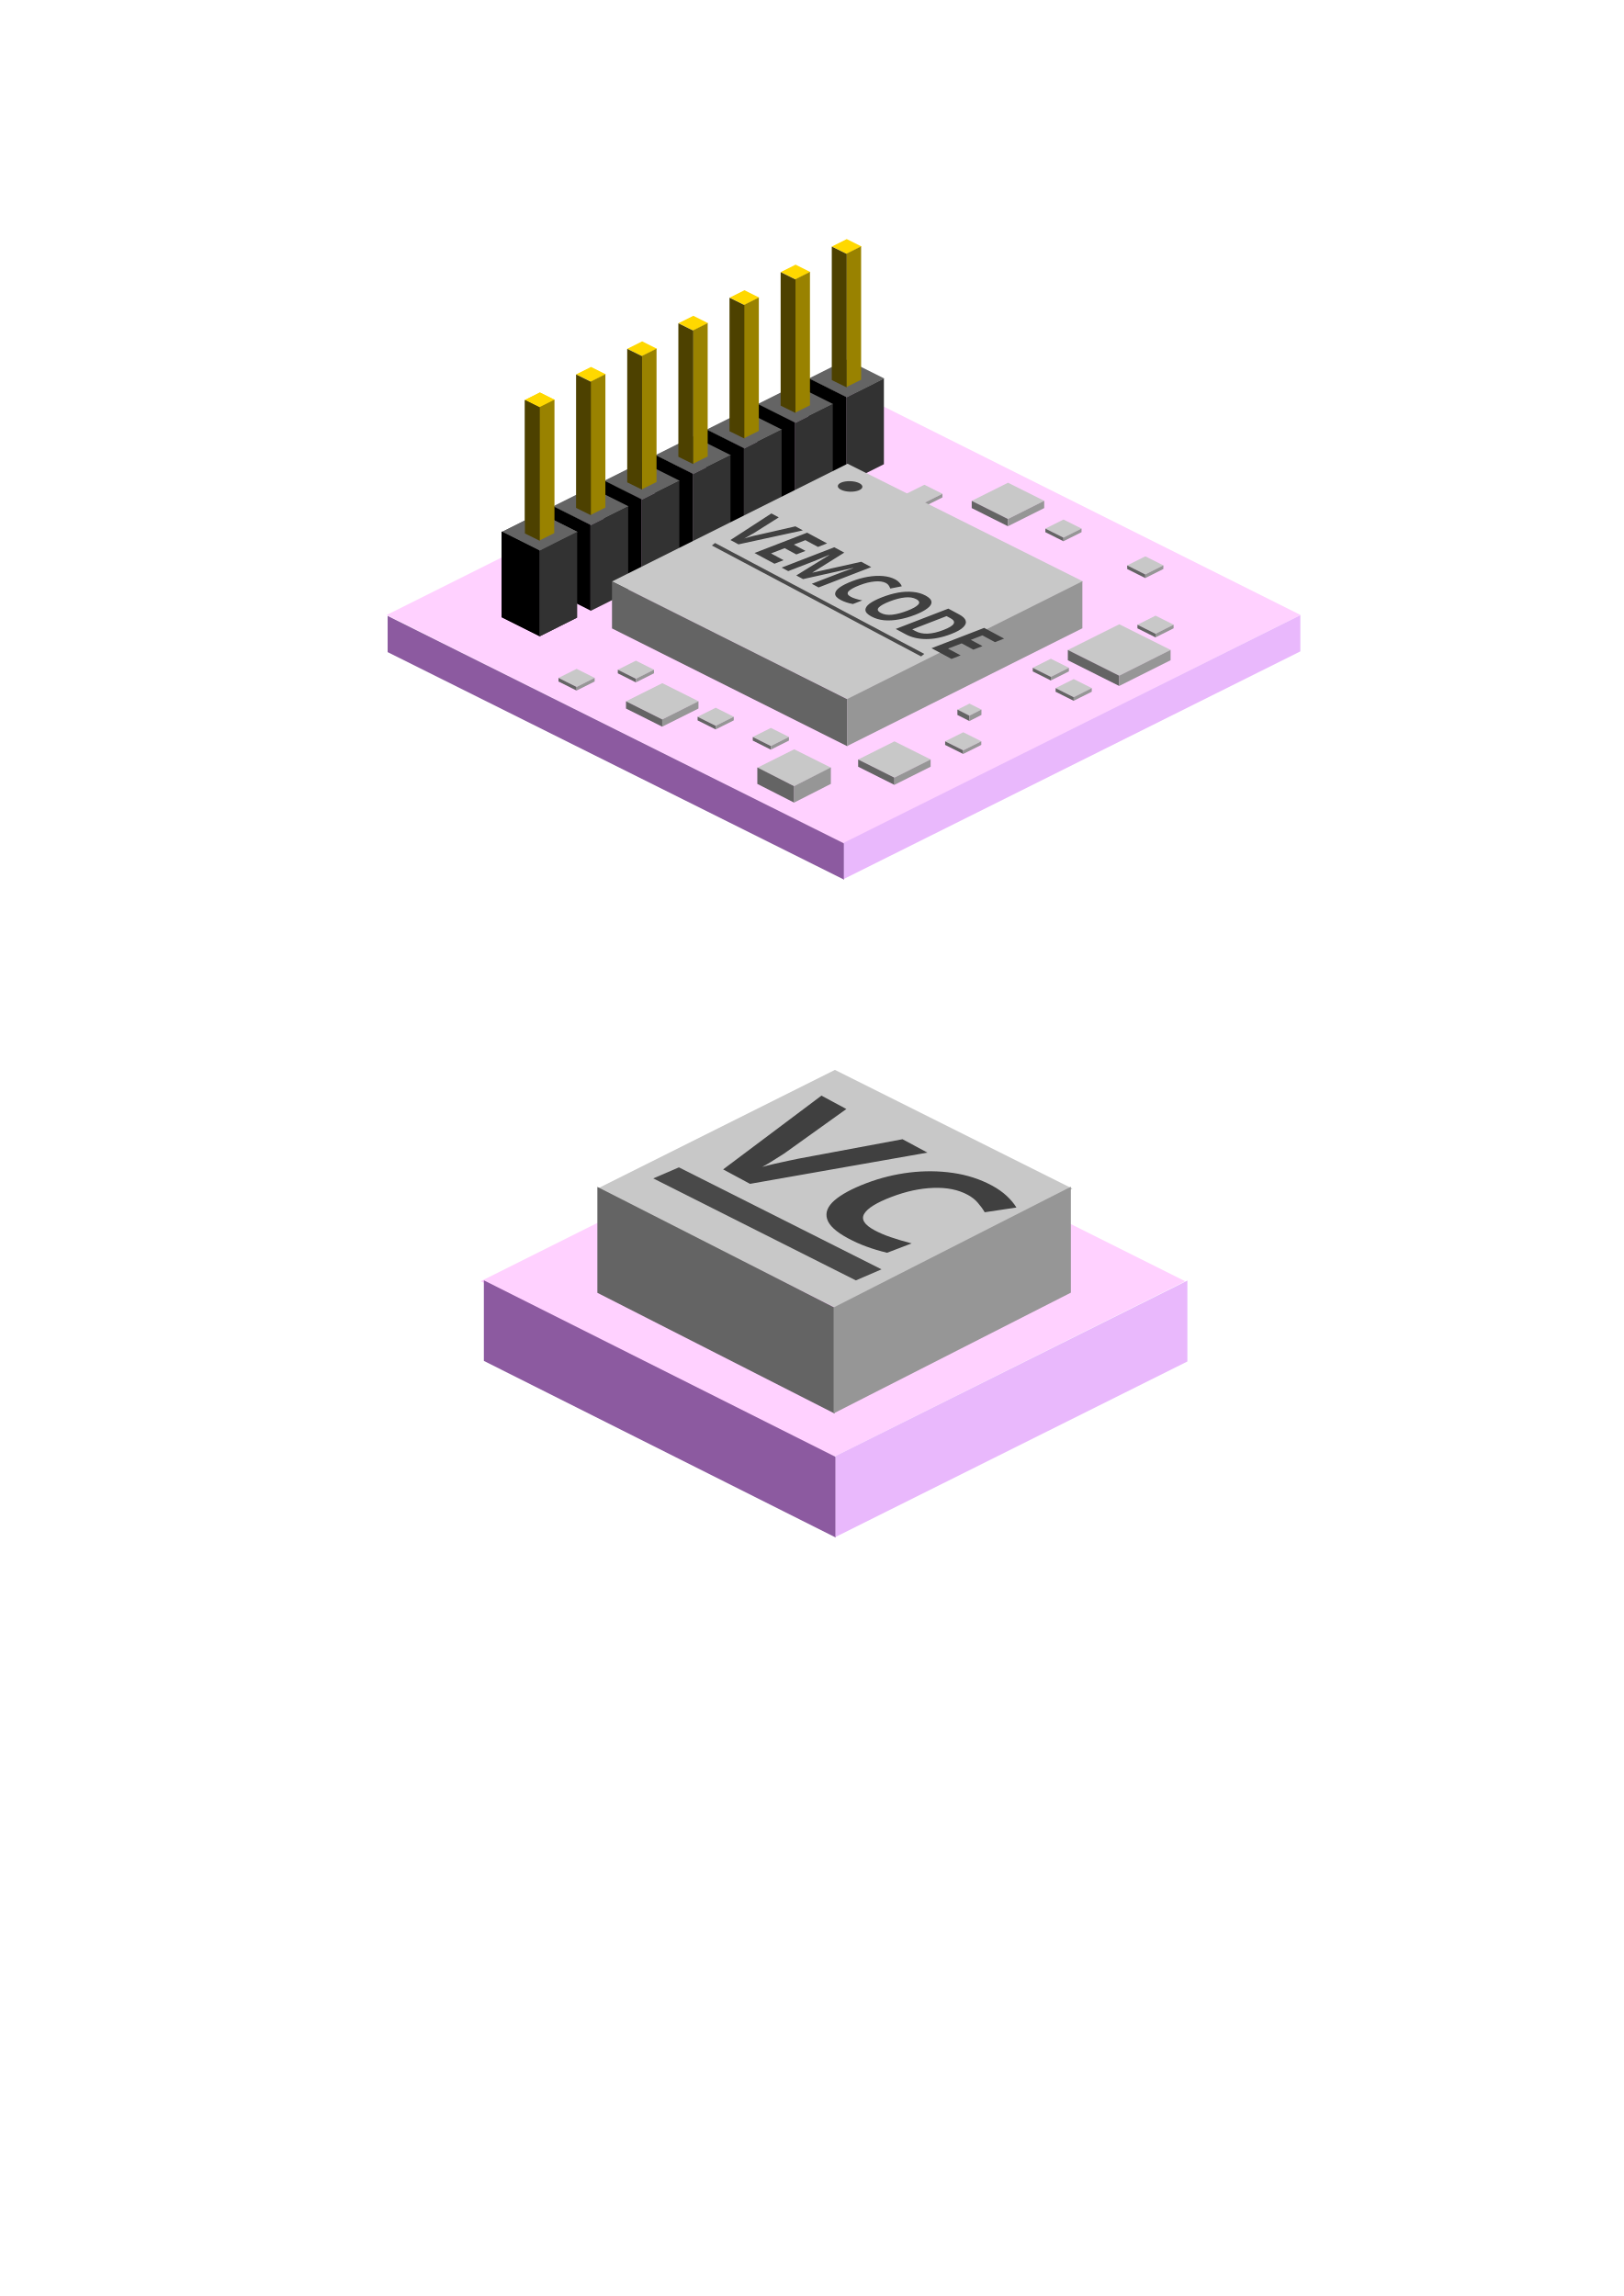
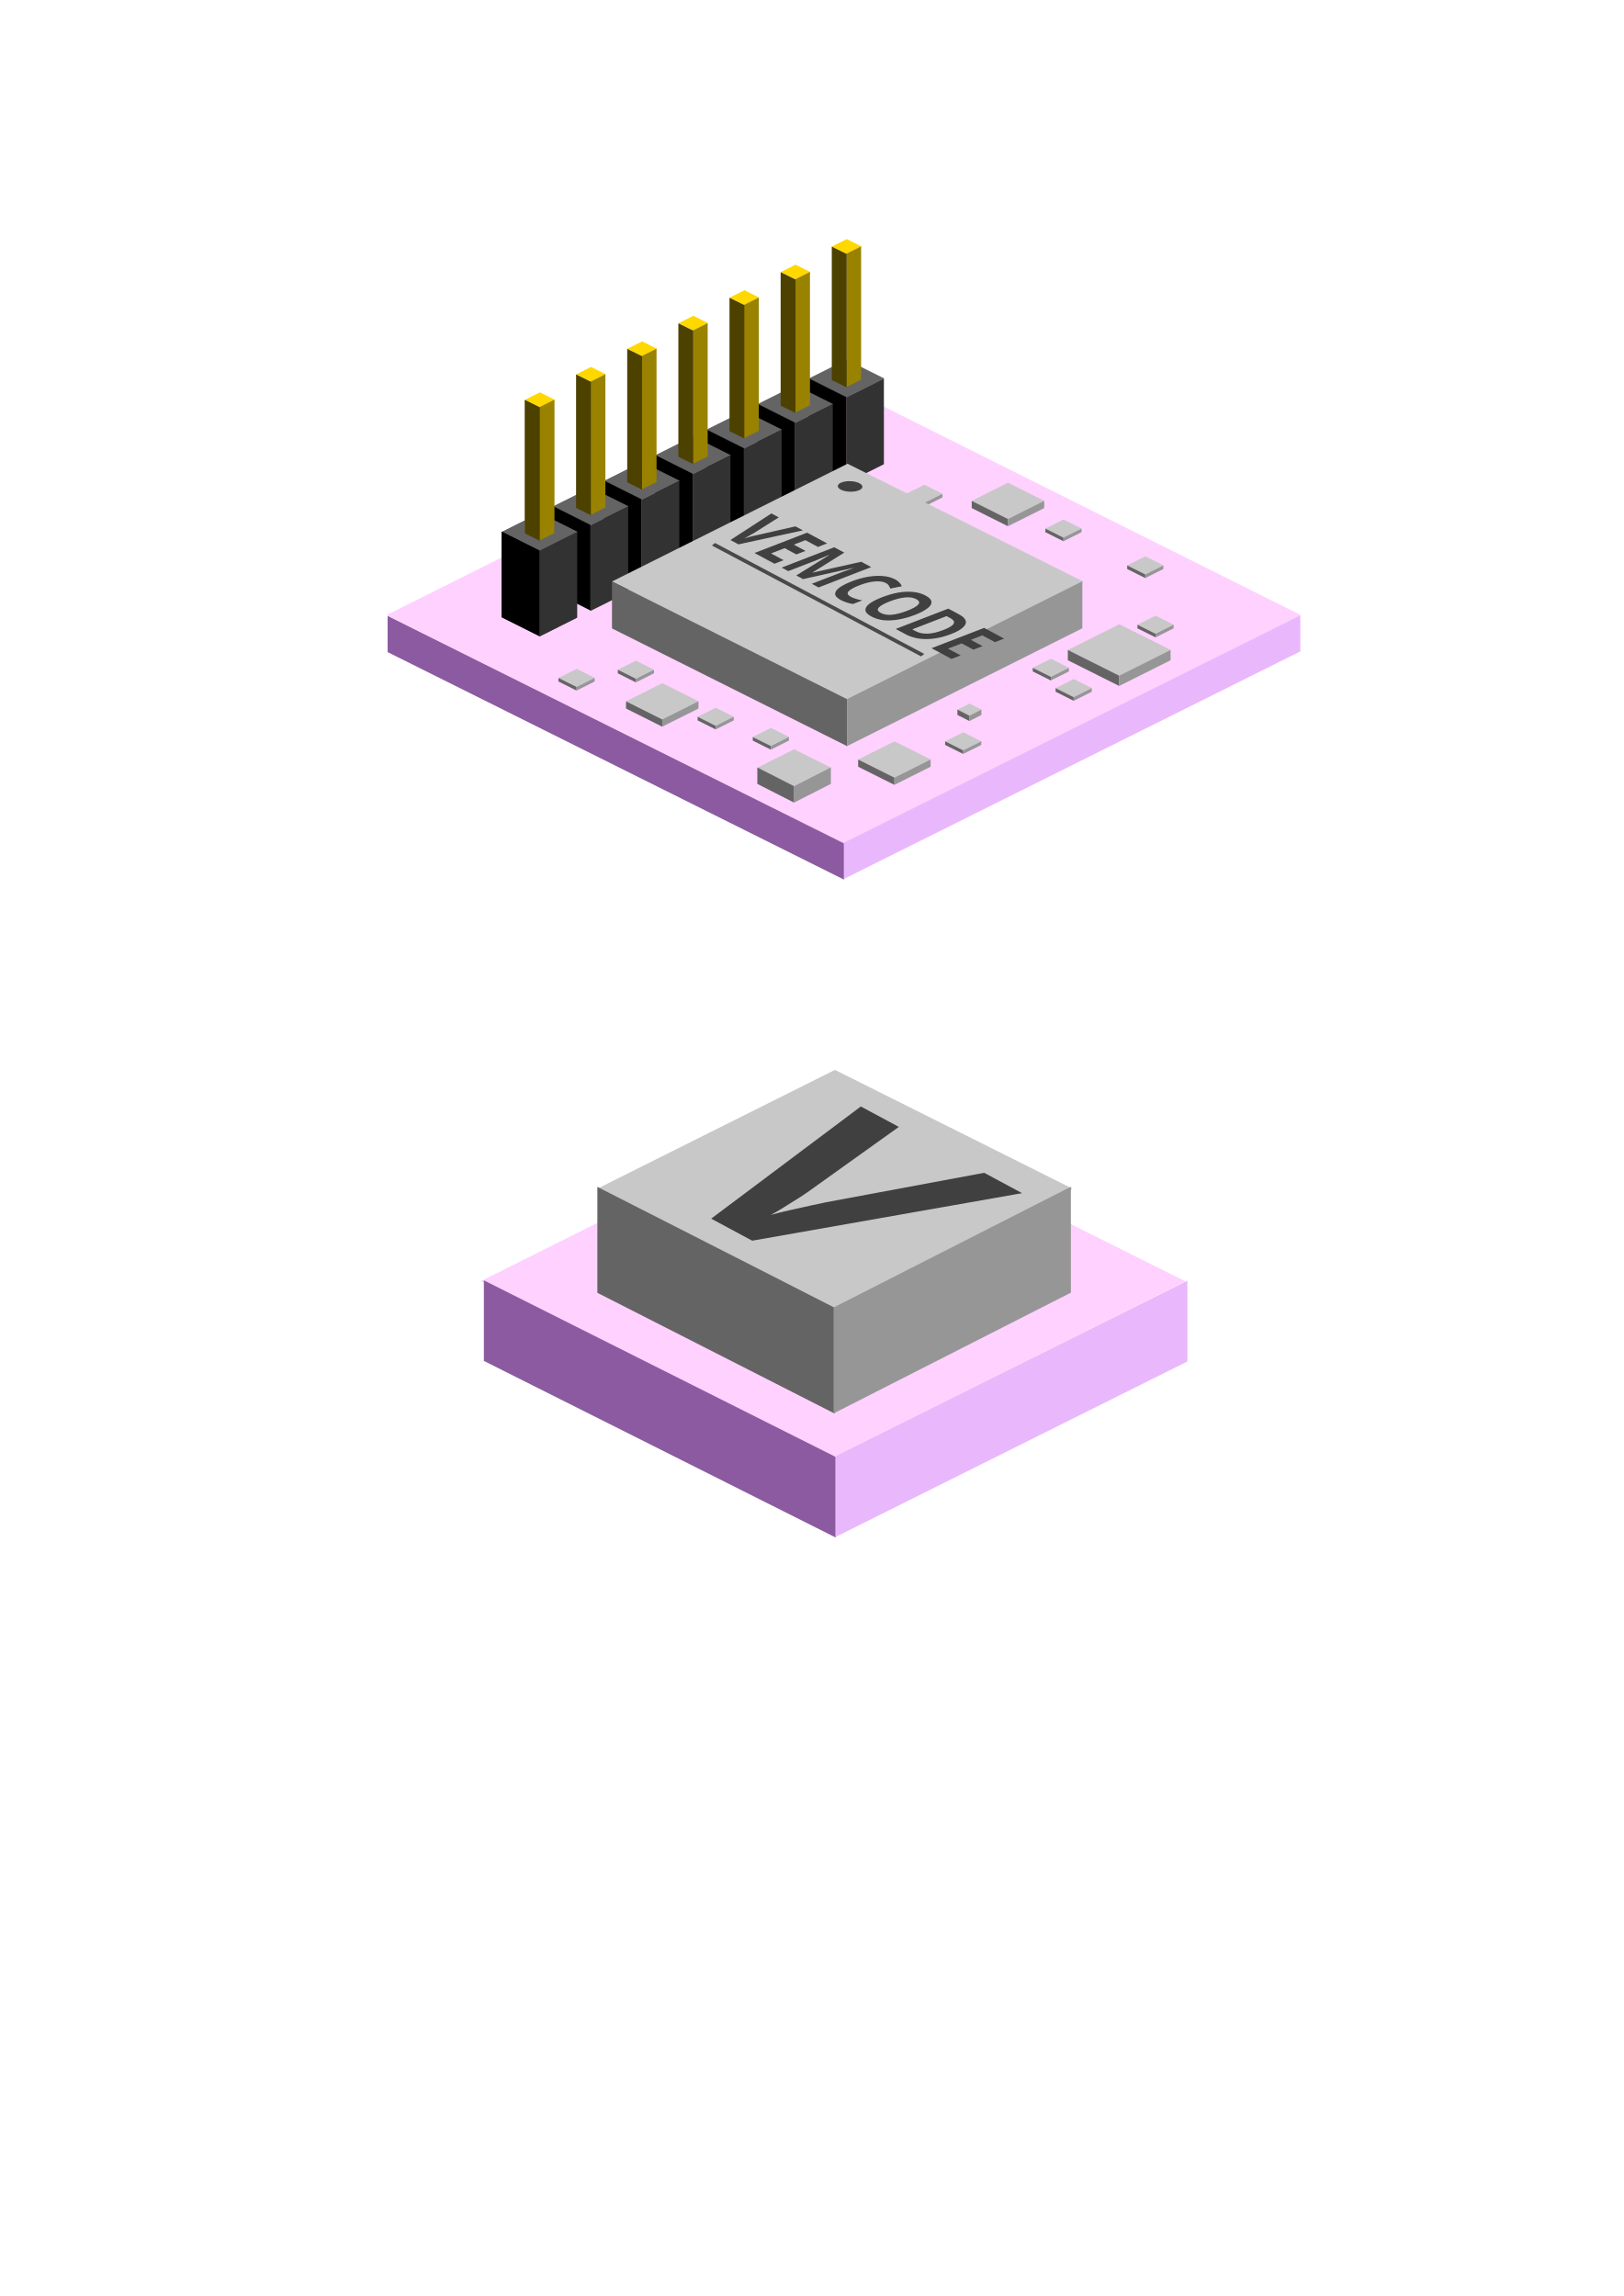
<svg xmlns="http://www.w3.org/2000/svg" width="210mm" height="297mm" viewBox="0 0 210 297" version="1.1" id="svg1">
  <defs id="defs1" />
  <g id="layer1">
    <g id="g8" transform="translate(0.2856646,-26.39267)">
      <rect style="fill:#ffd1ff;fill-opacity:1;stroke-width:0.209;stroke-dasharray:none" id="rect1-1" width="66.085" height="66.085" x="146.244" y="24.576" transform="matrix(0.8944272,0.4472136,-0.8944272,0.4472136,0,0)" />
      <rect style="fill:#8c5aa0;fill-opacity:1;stroke-width:0.115" id="rect2" width="65.967" height="4.685" x="55.701" y="81.208" transform="matrix(0.8949281,0.4462104,0,1,0,0)" />
      <rect style="fill:#e9b8fc;fill-opacity:1;stroke-width:0.115" id="rect2-37" width="65.967" height="4.685" x="-187.604" y="189.68" transform="matrix(-0.8949281,0.4462104,0,1,0,0)" />
    </g>
    <g id="g9-4-5-5-4-3" transform="matrix(0.07688435,0,0,0.07688435,116.174,88.0797)">
      <rect style="fill:#c8c8c8;fill-opacity:1;stroke-width:0.108" id="rect1-1-6-8-2-4-3-6" width="34.063" height="34.063" x="157.693" y="35.455" transform="matrix(0.8944272,0.4472136,-0.8944272,0.4472136,0,0)" />
      <rect style="fill:#646464;fill-opacity:1;stroke-width:0.094" id="rect2-1-0-9-4-1-1" width="34.031" height="6.08" x="88.201" y="62.11" transform="matrix(0.894157,0.4477536,0,1,0,0)" />
      <rect style="fill:#969696;fill-opacity:1;stroke-width:0.094" id="rect2-3-8-4-0-9-4-2" width="34.031" height="6.08" x="-156.238" y="171.54" transform="matrix(-0.894157,0.4477536,0,1,0,0)" />
    </g>
    <g id="g9-1-3-7" transform="matrix(0.05119105,0,0,0.05119105,119.7878,86.59488)">
      <rect style="fill:#c8c8c8;fill-opacity:1;stroke-width:0.108" id="rect1-1-6-0-5-5" width="34.063" height="34.063" x="157.693" y="35.455" transform="matrix(0.8944272,0.4472136,-0.8944272,0.4472136,0,0)" />
      <rect style="fill:#646464;fill-opacity:1;stroke-width:0.141" id="rect2-1-2-6-9" width="34.145" height="13.585" x="88.495" y="61.241" transform="matrix(0.8911918,0.4536267,0,1,0,0)" />
      <rect style="fill:#969696;fill-opacity:1;stroke-width:0.141" id="rect2-1-2-1-2-2" width="34.145" height="13.585" x="-156.636" y="172.419" transform="matrix(-0.8911918,0.4536267,0,1,0,0)" />
    </g>
    <g id="g9-4-5-5-6-0" transform="matrix(0.07688435,0,0,0.07688435,91.29549,87.52002)">
      <rect style="fill:#c8c8c8;fill-opacity:1;stroke-width:0.108" id="rect1-1-6-8-2-4-87-9" width="34.063" height="34.063" x="157.693" y="35.455" transform="matrix(0.8944272,0.4472136,-0.8944272,0.4472136,0,0)" />
      <rect style="fill:#646464;fill-opacity:1;stroke-width:0.094" id="rect2-1-0-9-4-9-3" width="34.031" height="6.08" x="88.201" y="62.11" transform="matrix(0.894157,0.4477536,0,1,0,0)" />
      <rect style="fill:#969696;fill-opacity:1;stroke-width:0.094" id="rect2-3-8-4-0-9-0-6" width="34.031" height="6.08" x="-156.238" y="171.54" transform="matrix(-0.894157,0.4477536,0,1,0,0)" />
    </g>
    <g id="g9-4-5-5-28-4" transform="matrix(0.07688435,0,0,0.07688435,111.1469,56.06512)">
      <rect style="fill:#c8c8c8;fill-opacity:1;stroke-width:0.108" id="rect1-1-6-8-2-4-8-9" width="34.063" height="34.063" x="157.693" y="35.455" transform="matrix(0.8944272,0.4472136,-0.8944272,0.4472136,0,0)" />
      <rect style="fill:#646464;fill-opacity:1;stroke-width:0.094" id="rect2-1-0-9-4-8-2" width="34.031" height="6.08" x="88.201" y="62.11" transform="matrix(0.894157,0.4477536,0,1,0,0)" />
      <rect style="fill:#969696;fill-opacity:1;stroke-width:0.094" id="rect2-3-8-4-0-9-6-5" width="34.031" height="6.08" x="-156.238" y="171.54" transform="matrix(-0.894157,0.4477536,0,1,0,0)" />
    </g>
    <g id="g9-4-5-5-28-3" transform="matrix(0.07688435,0,0,0.07688435,139.7219,65.32553)">
      <rect style="fill:#c8c8c8;fill-opacity:1;stroke-width:0.108" id="rect1-1-6-8-2-4-8-0" width="34.063" height="34.063" x="157.693" y="35.455" transform="matrix(0.8944272,0.4472136,-0.8944272,0.4472136,0,0)" />
      <rect style="fill:#646464;fill-opacity:1;stroke-width:0.094" id="rect2-1-0-9-4-8-1" width="34.031" height="6.08" x="88.201" y="62.11" transform="matrix(0.894157,0.4477536,0,1,0,0)" />
      <rect style="fill:#969696;fill-opacity:1;stroke-width:0.094" id="rect2-3-8-4-0-9-6-7" width="34.031" height="6.08" x="-156.238" y="171.54" transform="matrix(-0.894157,0.4477536,0,1,0,0)" />
    </g>
    <g id="g9-4-6" transform="matrix(0.1540816,0,0,0.1540816,113.5253,49.13237)">
      <rect style="fill:#c8c8c8;fill-opacity:1;stroke-width:0.108" id="rect1-1-6-8-24" width="34.063" height="34.063" x="157.693" y="35.455" transform="matrix(0.8944272,0.4472136,-0.8944272,0.4472136,0,0)" />
      <rect style="fill:#646464;fill-opacity:1;stroke-width:0.094" id="rect2-1-0-7" width="34.031" height="6.08" x="88.201" y="62.11" transform="matrix(0.894157,0.4477536,0,1,0,0)" />
      <rect style="fill:#969696;fill-opacity:1;stroke-width:0.094" id="rect2-3-8-4-9" width="34.031" height="6.08" x="-156.238" y="171.54" transform="matrix(-0.894157,0.4477536,0,1,0,0)" />
    </g>
    <g id="g9-4-0" transform="matrix(0.1540816,0,0,0.1540816,68.81072,75.06154)">
      <rect style="fill:#c8c8c8;fill-opacity:1;stroke-width:0.108" id="rect1-1-6-8-4" width="34.063" height="34.063" x="157.693" y="35.455" transform="matrix(0.8944272,0.4472136,-0.8944272,0.4472136,0,0)" />
      <rect style="fill:#646464;fill-opacity:1;stroke-width:0.094" id="rect2-1-0-1" width="34.031" height="6.08" x="88.201" y="62.11" transform="matrix(0.894157,0.4477536,0,1,0,0)" />
      <rect style="fill:#969696;fill-opacity:1;stroke-width:0.094" id="rect2-3-8-4-04" width="34.031" height="6.08" x="-156.238" y="171.54" transform="matrix(-0.894157,0.4477536,0,1,0,0)" />
    </g>
    <g id="g9-4-5-5-4" transform="matrix(0.07688435,0,0,0.07688435,130.4615,81.20053)">
      <rect style="fill:#c8c8c8;fill-opacity:1;stroke-width:0.108" id="rect1-1-6-8-2-4-3" width="34.063" height="34.063" x="157.693" y="35.455" transform="matrix(0.8944272,0.4472136,-0.8944272,0.4472136,0,0)" />
      <rect style="fill:#646464;fill-opacity:1;stroke-width:0.094" id="rect2-1-0-9-4-1" width="34.031" height="6.08" x="88.201" y="62.11" transform="matrix(0.894157,0.4477536,0,1,0,0)" />
      <rect style="fill:#969696;fill-opacity:1;stroke-width:0.094" id="rect2-3-8-4-0-9-4" width="34.031" height="6.08" x="-156.238" y="171.54" transform="matrix(-0.894157,0.4477536,0,1,0,0)" />
    </g>
    <g id="g9-4-5-5" transform="matrix(0.07688435,0,0,0.07688435,127.5048,78.57166)">
      <rect style="fill:#c8c8c8;fill-opacity:1;stroke-width:0.108" id="rect1-1-6-8-2-4" width="34.063" height="34.063" x="157.693" y="35.455" transform="matrix(0.8944272,0.4472136,-0.8944272,0.4472136,0,0)" />
      <rect style="fill:#646464;fill-opacity:1;stroke-width:0.094" id="rect2-1-0-9-4" width="34.031" height="6.08" x="88.201" y="62.11" transform="matrix(0.894157,0.4477536,0,1,0,0)" />
      <rect style="fill:#969696;fill-opacity:1;stroke-width:0.094" id="rect2-3-8-4-0-9" width="34.031" height="6.08" x="-156.238" y="171.54" transform="matrix(-0.894157,0.4477536,0,1,0,0)" />
    </g>
    <g id="g9-4-5-50" transform="matrix(0.2184449,0,0,0.2184449,120.8805,61.88348)">
      <rect style="fill:#c8c8c8;fill-opacity:1;stroke-width:0.108" id="rect1-1-6-8-2-2" width="34.063" height="34.063" x="157.693" y="35.455" transform="matrix(0.8944272,0.4472136,-0.8944272,0.4472136,0,0)" />
      <rect style="fill:#646464;fill-opacity:1;stroke-width:0.094" id="rect2-1-0-9-9" width="34.031" height="6.08" x="88.201" y="62.11" transform="matrix(0.894157,0.4477536,0,1,0,0)" />
      <rect style="fill:#969696;fill-opacity:1;stroke-width:0.094" id="rect2-3-8-4-0-4" width="34.031" height="6.08" x="-156.238" y="171.54" transform="matrix(-0.894157,0.4477536,0,1,0,0)" />
    </g>
    <g id="g7-7" transform="translate(-6.296858,-72.44055)">
      <rect style="fill:#646464;fill-opacity:1;stroke-width:0.017" id="rect1-1-6-2-8" width="5.466" height="5.466" x="197.725" y="68.278" transform="matrix(0.8944272,0.4472136,-0.8944272,0.4472136,0,0)" />
      <rect style="fill:#323232;fill-opacity:1;stroke-width:0.28" id="rect7-8-4" width="5.459" height="11.083" x="-134.918" y="181.862" transform="matrix(-0.8939913,0.4480843,0,1,0,0)" />
      <rect style="fill:#000000;fill-opacity:1;stroke-width:0.28" id="rect7-5" width="5.459" height="11.083" x="124.011" y="65.784" transform="matrix(0.8939913,0.4480843,0,1,0,0)" />
      <rect style="fill:#ffd800;fill-opacity:1;stroke-width:0.007" id="rect1-1-6-2-1-0" width="2.15" height="2.15" x="180.308" y="50.83" transform="matrix(0.8944272,0.4472136,-0.8944272,0.4472136,0,0)" />
      <rect style="fill:#998200;fill-opacity:1;stroke-width:0.219" id="rect7-8-2-3" width="2.145" height="17.247" x="-131.495" y="163.01" transform="matrix(-0.8948451,0.4463767,0,1,0,0)" />
      <rect style="fill:#4d4100;fill-opacity:1;stroke-width:0.219" id="rect7-9-6" width="2.141" height="17.265" x="127.016" y="48.076" transform="matrix(0.8965439,0.4429549,0,1,0,0)" />
    </g>
    <g id="g65" transform="translate(-12.91144,-69.13325)">
      <rect style="fill:#646464;fill-opacity:1;stroke-width:0.017" id="rect60" width="5.466" height="5.466" x="197.725" y="68.278" transform="matrix(0.8944272,0.4472136,-0.8944272,0.4472136,0,0)" />
      <rect style="fill:#323232;fill-opacity:1;stroke-width:0.28" id="rect61" width="5.459" height="11.083" x="-134.918" y="181.862" transform="matrix(-0.8939913,0.4480843,0,1,0,0)" />
      <rect style="fill:#000000;fill-opacity:1;stroke-width:0.28" id="rect62" width="5.459" height="11.083" x="124.011" y="65.784" transform="matrix(0.8939913,0.4480843,0,1,0,0)" />
      <rect style="fill:#ffd800;fill-opacity:1;stroke-width:0.007" id="rect63" width="2.15" height="2.15" x="180.308" y="50.83" transform="matrix(0.8944272,0.4472136,-0.8944272,0.4472136,0,0)" />
      <rect style="fill:#998200;fill-opacity:1;stroke-width:0.219" id="rect64" width="2.145" height="17.247" x="-131.495" y="163.01" transform="matrix(-0.8948451,0.4463767,0,1,0,0)" />
      <rect style="fill:#4d4100;fill-opacity:1;stroke-width:0.219" id="rect65" width="2.141" height="17.265" x="127.016" y="48.076" transform="matrix(0.8965439,0.4429549,0,1,0,0)" />
    </g>
    <g id="g136" transform="translate(-19.52602,-65.82596)">
      <rect style="fill:#646464;fill-opacity:1;stroke-width:0.017" id="rect131" width="5.466" height="5.466" x="197.725" y="68.278" transform="matrix(0.8944272,0.4472136,-0.8944272,0.4472136,0,0)" />
      <rect style="fill:#323232;fill-opacity:1;stroke-width:0.28" id="rect132" width="5.459" height="11.083" x="-134.918" y="181.862" transform="matrix(-0.8939913,0.4480843,0,1,0,0)" />
      <rect style="fill:#000000;fill-opacity:1;stroke-width:0.28" id="rect133" width="5.459" height="11.083" x="124.011" y="65.784" transform="matrix(0.8939913,0.4480843,0,1,0,0)" />
      <rect style="fill:#ffd800;fill-opacity:1;stroke-width:0.007" id="rect134" width="2.15" height="2.15" x="180.308" y="50.83" transform="matrix(0.8944272,0.4472136,-0.8944272,0.4472136,0,0)" />
      <rect style="fill:#998200;fill-opacity:1;stroke-width:0.219" id="rect135" width="2.145" height="17.247" x="-131.495" y="163.01" transform="matrix(-0.8948451,0.4463767,0,1,0,0)" />
      <rect style="fill:#4d4100;fill-opacity:1;stroke-width:0.219" id="rect136" width="2.141" height="17.265" x="127.016" y="48.076" transform="matrix(0.8965439,0.4429549,0,1,0,0)" />
    </g>
    <g id="g142" transform="translate(-26.14061,-62.51867)">
      <rect style="fill:#646464;fill-opacity:1;stroke-width:0.017" id="rect137" width="5.466" height="5.466" x="197.725" y="68.278" transform="matrix(0.8944272,0.4472136,-0.8944272,0.4472136,0,0)" />
      <rect style="fill:#323232;fill-opacity:1;stroke-width:0.28" id="rect138" width="5.459" height="11.083" x="-134.918" y="181.862" transform="matrix(-0.8939913,0.4480843,0,1,0,0)" />
      <rect style="fill:#000000;fill-opacity:1;stroke-width:0.28" id="rect139" width="5.459" height="11.083" x="124.011" y="65.784" transform="matrix(0.8939913,0.4480843,0,1,0,0)" />
      <rect style="fill:#ffd800;fill-opacity:1;stroke-width:0.007" id="rect140" width="2.15" height="2.15" x="180.308" y="50.83" transform="matrix(0.8944272,0.4472136,-0.8944272,0.4472136,0,0)" />
      <rect style="fill:#998200;fill-opacity:1;stroke-width:0.219" id="rect141" width="2.145" height="17.247" x="-131.495" y="163.01" transform="matrix(-0.8948451,0.4463767,0,1,0,0)" />
      <rect style="fill:#4d4100;fill-opacity:1;stroke-width:0.219" id="rect142" width="2.141" height="17.265" x="127.016" y="48.076" transform="matrix(0.8965439,0.4429549,0,1,0,0)" />
    </g>
    <g id="g148" transform="translate(-32.75519,-59.21138)">
      <rect style="fill:#646464;fill-opacity:1;stroke-width:0.017" id="rect143" width="5.466" height="5.466" x="197.725" y="68.278" transform="matrix(0.8944272,0.4472136,-0.8944272,0.4472136,0,0)" />
      <rect style="fill:#323232;fill-opacity:1;stroke-width:0.28" id="rect144" width="5.459" height="11.083" x="-134.918" y="181.862" transform="matrix(-0.8939913,0.4480843,0,1,0,0)" />
      <rect style="fill:#000000;fill-opacity:1;stroke-width:0.28" id="rect145" width="5.459" height="11.083" x="124.011" y="65.784" transform="matrix(0.8939913,0.4480843,0,1,0,0)" />
      <rect style="fill:#ffd800;fill-opacity:1;stroke-width:0.007" id="rect146" width="2.15" height="2.15" x="180.308" y="50.83" transform="matrix(0.8944272,0.4472136,-0.8944272,0.4472136,0,0)" />
      <rect style="fill:#998200;fill-opacity:1;stroke-width:0.219" id="rect147" width="2.145" height="17.247" x="-131.495" y="163.01" transform="matrix(-0.8948451,0.4463767,0,1,0,0)" />
      <rect style="fill:#4d4100;fill-opacity:1;stroke-width:0.219" id="rect148" width="2.141" height="17.265" x="127.016" y="48.076" transform="matrix(0.8965439,0.4429549,0,1,0,0)" />
    </g>
    <g id="g154" transform="translate(-39.36977,-55.90409)">
      <rect style="fill:#646464;fill-opacity:1;stroke-width:0.017" id="rect149" width="5.466" height="5.466" x="197.725" y="68.278" transform="matrix(0.8944272,0.4472136,-0.8944272,0.4472136,0,0)" />
      <rect style="fill:#323232;fill-opacity:1;stroke-width:0.28" id="rect150" width="5.459" height="11.083" x="-134.918" y="181.862" transform="matrix(-0.8939913,0.4480843,0,1,0,0)" />
      <rect style="fill:#000000;fill-opacity:1;stroke-width:0.28" id="rect151" width="5.459" height="11.083" x="124.011" y="65.784" transform="matrix(0.8939913,0.4480843,0,1,0,0)" />
      <rect style="fill:#ffd800;fill-opacity:1;stroke-width:0.007" id="rect152" width="2.15" height="2.15" x="180.308" y="50.83" transform="matrix(0.8944272,0.4472136,-0.8944272,0.4472136,0,0)" />
      <rect style="fill:#998200;fill-opacity:1;stroke-width:0.219" id="rect153" width="2.145" height="17.247" x="-131.495" y="163.01" transform="matrix(-0.8948451,0.4463767,0,1,0,0)" />
      <rect style="fill:#4d4100;fill-opacity:1;stroke-width:0.219" id="rect154" width="2.141" height="17.265" x="127.016" y="48.076" transform="matrix(0.8965439,0.4429549,0,1,0,0)" />
    </g>
    <g id="g160" transform="translate(-45.98436,-52.59679)">
      <rect style="fill:#646464;fill-opacity:1;stroke-width:0.017" id="rect155" width="5.466" height="5.466" x="197.725" y="68.278" transform="matrix(0.8944272,0.4472136,-0.8944272,0.4472136,0,0)" />
      <rect style="fill:#323232;fill-opacity:1;stroke-width:0.28" id="rect156" width="5.459" height="11.083" x="-134.918" y="181.862" transform="matrix(-0.8939913,0.4480843,0,1,0,0)" />
      <rect style="fill:#000000;fill-opacity:1;stroke-width:0.28" id="rect157" width="5.459" height="11.083" x="124.011" y="65.784" transform="matrix(0.8939913,0.4480843,0,1,0,0)" />
      <rect style="fill:#ffd800;fill-opacity:1;stroke-width:0.007" id="rect158" width="2.15" height="2.15" x="180.308" y="50.83" transform="matrix(0.8944272,0.4472136,-0.8944272,0.4472136,0,0)" />
      <rect style="fill:#998200;fill-opacity:1;stroke-width:0.219" id="rect159" width="2.145" height="17.247" x="-131.495" y="163.01" transform="matrix(-0.8948451,0.4463767,0,1,0,0)" />
      <rect style="fill:#4d4100;fill-opacity:1;stroke-width:0.219" id="rect160" width="2.141" height="17.265" x="127.016" y="48.076" transform="matrix(0.8965439,0.4429549,0,1,0,0)" />
    </g>
    <g id="g166" transform="translate(-45.98436,-52.59679)">
      <rect style="fill:#646464;fill-opacity:1;stroke-width:0.017" id="rect161" width="5.466" height="5.466" x="197.725" y="68.278" transform="matrix(0.8944272,0.4472136,-0.8944272,0.4472136,0,0)" />
      <rect style="fill:#323232;fill-opacity:1;stroke-width:0.28" id="rect162" width="5.459" height="11.083" x="-134.918" y="181.862" transform="matrix(-0.8939913,0.4480843,0,1,0,0)" />
      <rect style="fill:#000000;fill-opacity:1;stroke-width:0.28" id="rect163" width="5.459" height="11.083" x="124.011" y="65.784" transform="matrix(0.8939913,0.4480843,0,1,0,0)" />
      <rect style="fill:#ffd800;fill-opacity:1;stroke-width:0.007" id="rect164" width="2.15" height="2.15" x="180.308" y="50.83" transform="matrix(0.8944272,0.4472136,-0.8944272,0.4472136,0,0)" />
      <rect style="fill:#998200;fill-opacity:1;stroke-width:0.219" id="rect165" width="2.145" height="17.247" x="-131.495" y="163.01" transform="matrix(-0.8948451,0.4463767,0,1,0,0)" />
      <rect style="fill:#4d4100;fill-opacity:1;stroke-width:0.219" id="rect166" width="2.141" height="17.265" x="127.016" y="48.076" transform="matrix(0.8965439,0.4429549,0,1,0,0)" />
    </g>
    <g id="g9" transform="translate(0.2856646,-26.39267)">
      <rect style="fill:#c8c8c8;fill-opacity:1;stroke-width:0.108" id="rect1-1-6" width="34.063" height="34.063" x="157.693" y="35.455" transform="matrix(0.8944272,0.4472136,-0.8944272,0.4472136,0,0)" />
      <rect style="fill:#646464;fill-opacity:1;stroke-width:0.094" id="rect2-1" width="34.031" height="6.08" x="88.201" y="62.11" transform="matrix(0.894157,0.4477536,0,1,0,0)" />
      <rect style="fill:#969696;fill-opacity:1;stroke-width:0.094" id="rect2-3-8" width="34.031" height="6.08" x="-156.238" y="171.54" transform="matrix(-0.894157,0.4477536,0,1,0,0)" />
    </g>
    <g id="g9-4" transform="matrix(0.1540816,0,0,0.1540816,98.83645,82.58861)">
      <rect style="fill:#c8c8c8;fill-opacity:1;stroke-width:0.108" id="rect1-1-6-8" width="34.063" height="34.063" x="157.693" y="35.455" transform="matrix(0.8944272,0.4472136,-0.8944272,0.4472136,0,0)" />
      <rect style="fill:#646464;fill-opacity:1;stroke-width:0.094" id="rect2-1-0" width="34.031" height="6.08" x="88.201" y="62.11" transform="matrix(0.894157,0.4477536,0,1,0,0)" />
      <rect style="fill:#969696;fill-opacity:1;stroke-width:0.094" id="rect2-3-8-4" width="34.031" height="6.08" x="-156.238" y="171.54" transform="matrix(-0.894157,0.4477536,0,1,0,0)" />
    </g>
    <g id="g9-4-5-5-6" transform="matrix(0.07688435,0,0,0.07688435,84.15937,84.9047)">
      <rect style="fill:#c8c8c8;fill-opacity:1;stroke-width:0.108" id="rect1-1-6-8-2-4-87" width="34.063" height="34.063" x="157.693" y="35.455" transform="matrix(0.8944272,0.4472136,-0.8944272,0.4472136,0,0)" />
      <rect style="fill:#646464;fill-opacity:1;stroke-width:0.094" id="rect2-1-0-9-4-9" width="34.031" height="6.08" x="88.201" y="62.11" transform="matrix(0.894157,0.4477536,0,1,0,0)" />
      <rect style="fill:#969696;fill-opacity:1;stroke-width:0.094" id="rect2-3-8-4-0-9-0" width="34.031" height="6.08" x="-156.238" y="171.54" transform="matrix(-0.894157,0.4477536,0,1,0,0)" />
    </g>
    <g id="g9-4-5-5-2" transform="matrix(0.07688435,0,0,0.07688435,141.0448,72.99845)">
      <rect style="fill:#c8c8c8;fill-opacity:1;stroke-width:0.108" id="rect1-1-6-8-2-4-6" width="34.063" height="34.063" x="157.693" y="35.455" transform="matrix(0.8944272,0.4472136,-0.8944272,0.4472136,0,0)" />
      <rect style="fill:#646464;fill-opacity:1;stroke-width:0.094" id="rect2-1-0-9-4-4" width="34.031" height="6.08" x="88.201" y="62.11" transform="matrix(0.894157,0.4477536,0,1,0,0)" />
      <rect style="fill:#969696;fill-opacity:1;stroke-width:0.094" id="rect2-3-8-4-0-9-1" width="34.031" height="6.08" x="-156.238" y="171.54" transform="matrix(-0.894157,0.4477536,0,1,0,0)" />
    </g>
    <g id="g9-4-5-5-28" transform="matrix(0.07688435,0,0,0.07688435,129.1385,60.56303)">
      <rect style="fill:#c8c8c8;fill-opacity:1;stroke-width:0.108" id="rect1-1-6-8-2-4-8" width="34.063" height="34.063" x="157.693" y="35.455" transform="matrix(0.8944272,0.4472136,-0.8944272,0.4472136,0,0)" />
      <rect style="fill:#646464;fill-opacity:1;stroke-width:0.094" id="rect2-1-0-9-4-8" width="34.031" height="6.08" x="88.201" y="62.11" transform="matrix(0.894157,0.4477536,0,1,0,0)" />
      <rect style="fill:#969696;fill-opacity:1;stroke-width:0.094" id="rect2-3-8-4-0-9-6" width="34.031" height="6.08" x="-156.238" y="171.54" transform="matrix(-0.894157,0.4477536,0,1,0,0)" />
    </g>
    <g id="g9-4-5-5-3" transform="matrix(0.07688435,0,0,0.07688435,73.84062,78.81928)">
      <rect style="fill:#c8c8c8;fill-opacity:1;stroke-width:0.108" id="rect1-1-6-8-2-4-38" width="34.063" height="34.063" x="157.693" y="35.455" transform="matrix(0.8944272,0.4472136,-0.8944272,0.4472136,0,0)" />
      <rect style="fill:#646464;fill-opacity:1;stroke-width:0.094" id="rect2-1-0-9-4-0" width="34.031" height="6.08" x="88.201" y="62.11" transform="matrix(0.894157,0.4477536,0,1,0,0)" />
      <rect style="fill:#969696;fill-opacity:1;stroke-width:0.094" id="rect2-3-8-4-0-9-47" width="34.031" height="6.08" x="-156.238" y="171.54" transform="matrix(-0.894157,0.4477536,0,1,0,0)" />
    </g>
    <g id="g168-0" transform="matrix(0.9375602,0.5043969,-1.428115,0.5516204,207.8301,66.74311)">
      <text xml:space="preserve" style="font-size:6.679px;writing-mode:lr-tb;direction:ltr;fill:#404040;fill-opacity:1;stroke-width:0.118;stroke-dasharray:none" x="-48.545" y="48.563" id="text168-5">
        <tspan id="tspan168-9" style="font-style:normal;font-variant:normal;font-weight:800;font-stretch:normal;font-size:6.679px;font-family:'JetBrains Mono';-inkscape-font-specification:'JetBrains Mono Ultra-Bold';fill:#404040;fill-opacity:1;stroke-width:0.118" x="-48.545" y="48.563">VEMCODE</tspan>
      </text>
      <ellipse style="fill:#404040;fill-opacity:1;stroke-width:0.172;stroke-dasharray:none" id="path168" cx="-60.272" cy="-1.195" transform="matrix(0.7806229,-0.6250023,0.8288438,0.5594801,0,0)" rx="0.979" ry="0.937" />
    </g>
    <rect style="fill:#494949;fill-opacity:1;stroke-width:0.122;stroke-dasharray:none" id="rect169" width="30.63" height="0.523" x="122.841" y="20.468" transform="matrix(0.883507,0.4684179,-0.7842947,0.6203884,0,0)" />
    <g id="g8-4" transform="matrix(0.7708124,0,0,0.7708124,23.84372,84.07194)">
      <rect style="fill:#ffd1ff;fill-opacity:1;stroke-width:0.209;stroke-dasharray:none" id="rect1-1-8" width="66.085" height="66.085" x="146.244" y="24.576" transform="matrix(0.8944272,0.4472136,-0.8944272,0.4472136,0,0)" />
      <rect style="fill:#8c5aa0;fill-opacity:1;stroke-width:0.196" id="rect2-0" width="66.058" height="13.52" x="56.231" y="80.563" transform="matrix(0.893694,0.448677,0,1,0,0)" />
      <rect style="fill:#e9b8fc;fill-opacity:1;stroke-width:0.196" id="rect2-37-8" width="65.973" height="13.576" x="-188.073" y="189.784" transform="matrix(-0.8948488,0.4463695,0,1,0,0)" />
    </g>
    <g id="g9-1-3-5" transform="matrix(1.008483,0,0,1.008483,-2.275443,51.28615)">
      <rect style="fill:#c8c8c8;fill-opacity:1;stroke-width:0.108" id="rect1-1-6-0-5-6" width="34.063" height="34.063" x="157.693" y="35.455" transform="matrix(0.8944272,0.4472136,-0.8944272,0.4472136,0,0)" />
      <rect style="fill:#646464;fill-opacity:1;stroke-width:0.141" id="rect2-1-2-6-93" width="34.145" height="13.585" x="88.495" y="61.241" transform="matrix(0.8911918,0.4536267,0,1,0,0)" />
      <rect style="fill:#969696;fill-opacity:1;stroke-width:0.141" id="rect2-1-2-1-2-7" width="34.145" height="13.585" x="-156.636" y="172.419" transform="matrix(-0.8911918,0.4536267,0,1,0,0)" />
    </g>
-     <text xml:space="preserve" style="font-style:normal;font-variant:normal;font-weight:800;font-stretch:normal;font-size:22.007px;font-family:'JetBrains Mono';-inkscape-font-specification:'JetBrains Mono, Ultra-Bold';font-variant-ligatures:normal;font-variant-caps:normal;font-variant-numeric:normal;font-variant-east-asian:normal;writing-mode:lr-tb;direction:ltr;fill:#404040;fill-opacity:1;stroke-width:0.389;stroke-dasharray:none" x="206.826" y="96.814" id="text168-5-6" transform="matrix(0.9587699,0.5155559,-1.134959,0.4327055,0,0)">
-       <tspan id="tspan169" x="206.826" y="96.814" style="stroke-width:0.389">VC</tspan>
+     <text xml:space="preserve" style="font-style:normal;font-variant:normal;font-weight:800;font-stretch:normal;font-size:33.467px;font-family:'JetBrains Mono';-inkscape-font-specification:'JetBrains Mono, Ultra-Bold';font-variant-ligatures:normal;font-variant-caps:normal;font-variant-numeric:normal;font-variant-east-asian:normal;writing-mode:lr-tb;direction:ltr;fill:#404040;fill-opacity:1;stroke-width:0.591;stroke-dasharray:none" x="210.621" y="103.719" id="text168-5-6" transform="matrix(0.9587699,0.5155559,-1.134959,0.4327055,0,0)">
+       <tspan id="tspan169" x="210.621" y="103.719" style="stroke-width:0.591">V</tspan>
    </text>
    <g id="g9-1-3" transform="matrix(0.1566143,0,0,0.1566143,85.59734,83.39607)">
      <rect style="fill:#c8c8c8;fill-opacity:1;stroke-width:0.108" id="rect1-1-6-0-5" width="34.063" height="34.063" x="157.693" y="35.455" transform="matrix(0.8944272,0.4472136,-0.8944272,0.4472136,0,0)" />
      <rect style="fill:#646464;fill-opacity:1;stroke-width:0.141" id="rect2-1-2-6" width="34.145" height="13.585" x="88.495" y="61.241" transform="matrix(0.8911918,0.4536267,0,1,0,0)" />
      <rect style="fill:#969696;fill-opacity:1;stroke-width:0.141" id="rect2-1-2-1-2" width="34.145" height="13.585" x="-156.636" y="172.419" transform="matrix(-0.8911918,0.4536267,0,1,0,0)" />
    </g>
    <g id="g9-4-5-5-3-1" transform="matrix(0.07688435,0,0,0.07688435,66.1677,79.87762)">
      <rect style="fill:#c8c8c8;fill-opacity:1;stroke-width:0.108" id="rect1-1-6-8-2-4-38-8" width="34.063" height="34.063" x="157.693" y="35.455" transform="matrix(0.8944272,0.4472136,-0.8944272,0.4472136,0,0)" />
      <rect style="fill:#646464;fill-opacity:1;stroke-width:0.094" id="rect2-1-0-9-4-0-7" width="34.031" height="6.08" x="88.201" y="62.11" transform="matrix(0.894157,0.4477536,0,1,0,0)" />
      <rect style="fill:#969696;fill-opacity:1;stroke-width:0.094" id="rect2-3-8-4-0-9-47-9" width="34.031" height="6.08" x="-156.238" y="171.54" transform="matrix(-0.894157,0.4477536,0,1,0,0)" />
    </g>
-     <rect style="fill:#494949;fill-opacity:1;stroke-width:0.315;stroke-dasharray:none" id="rect169-5" width="29.336" height="3.613" x="226.289" y="124.469" transform="matrix(0.8931916,0.4496762,-0.9183979,0.395658,0,0)" />
  </g>
</svg>
